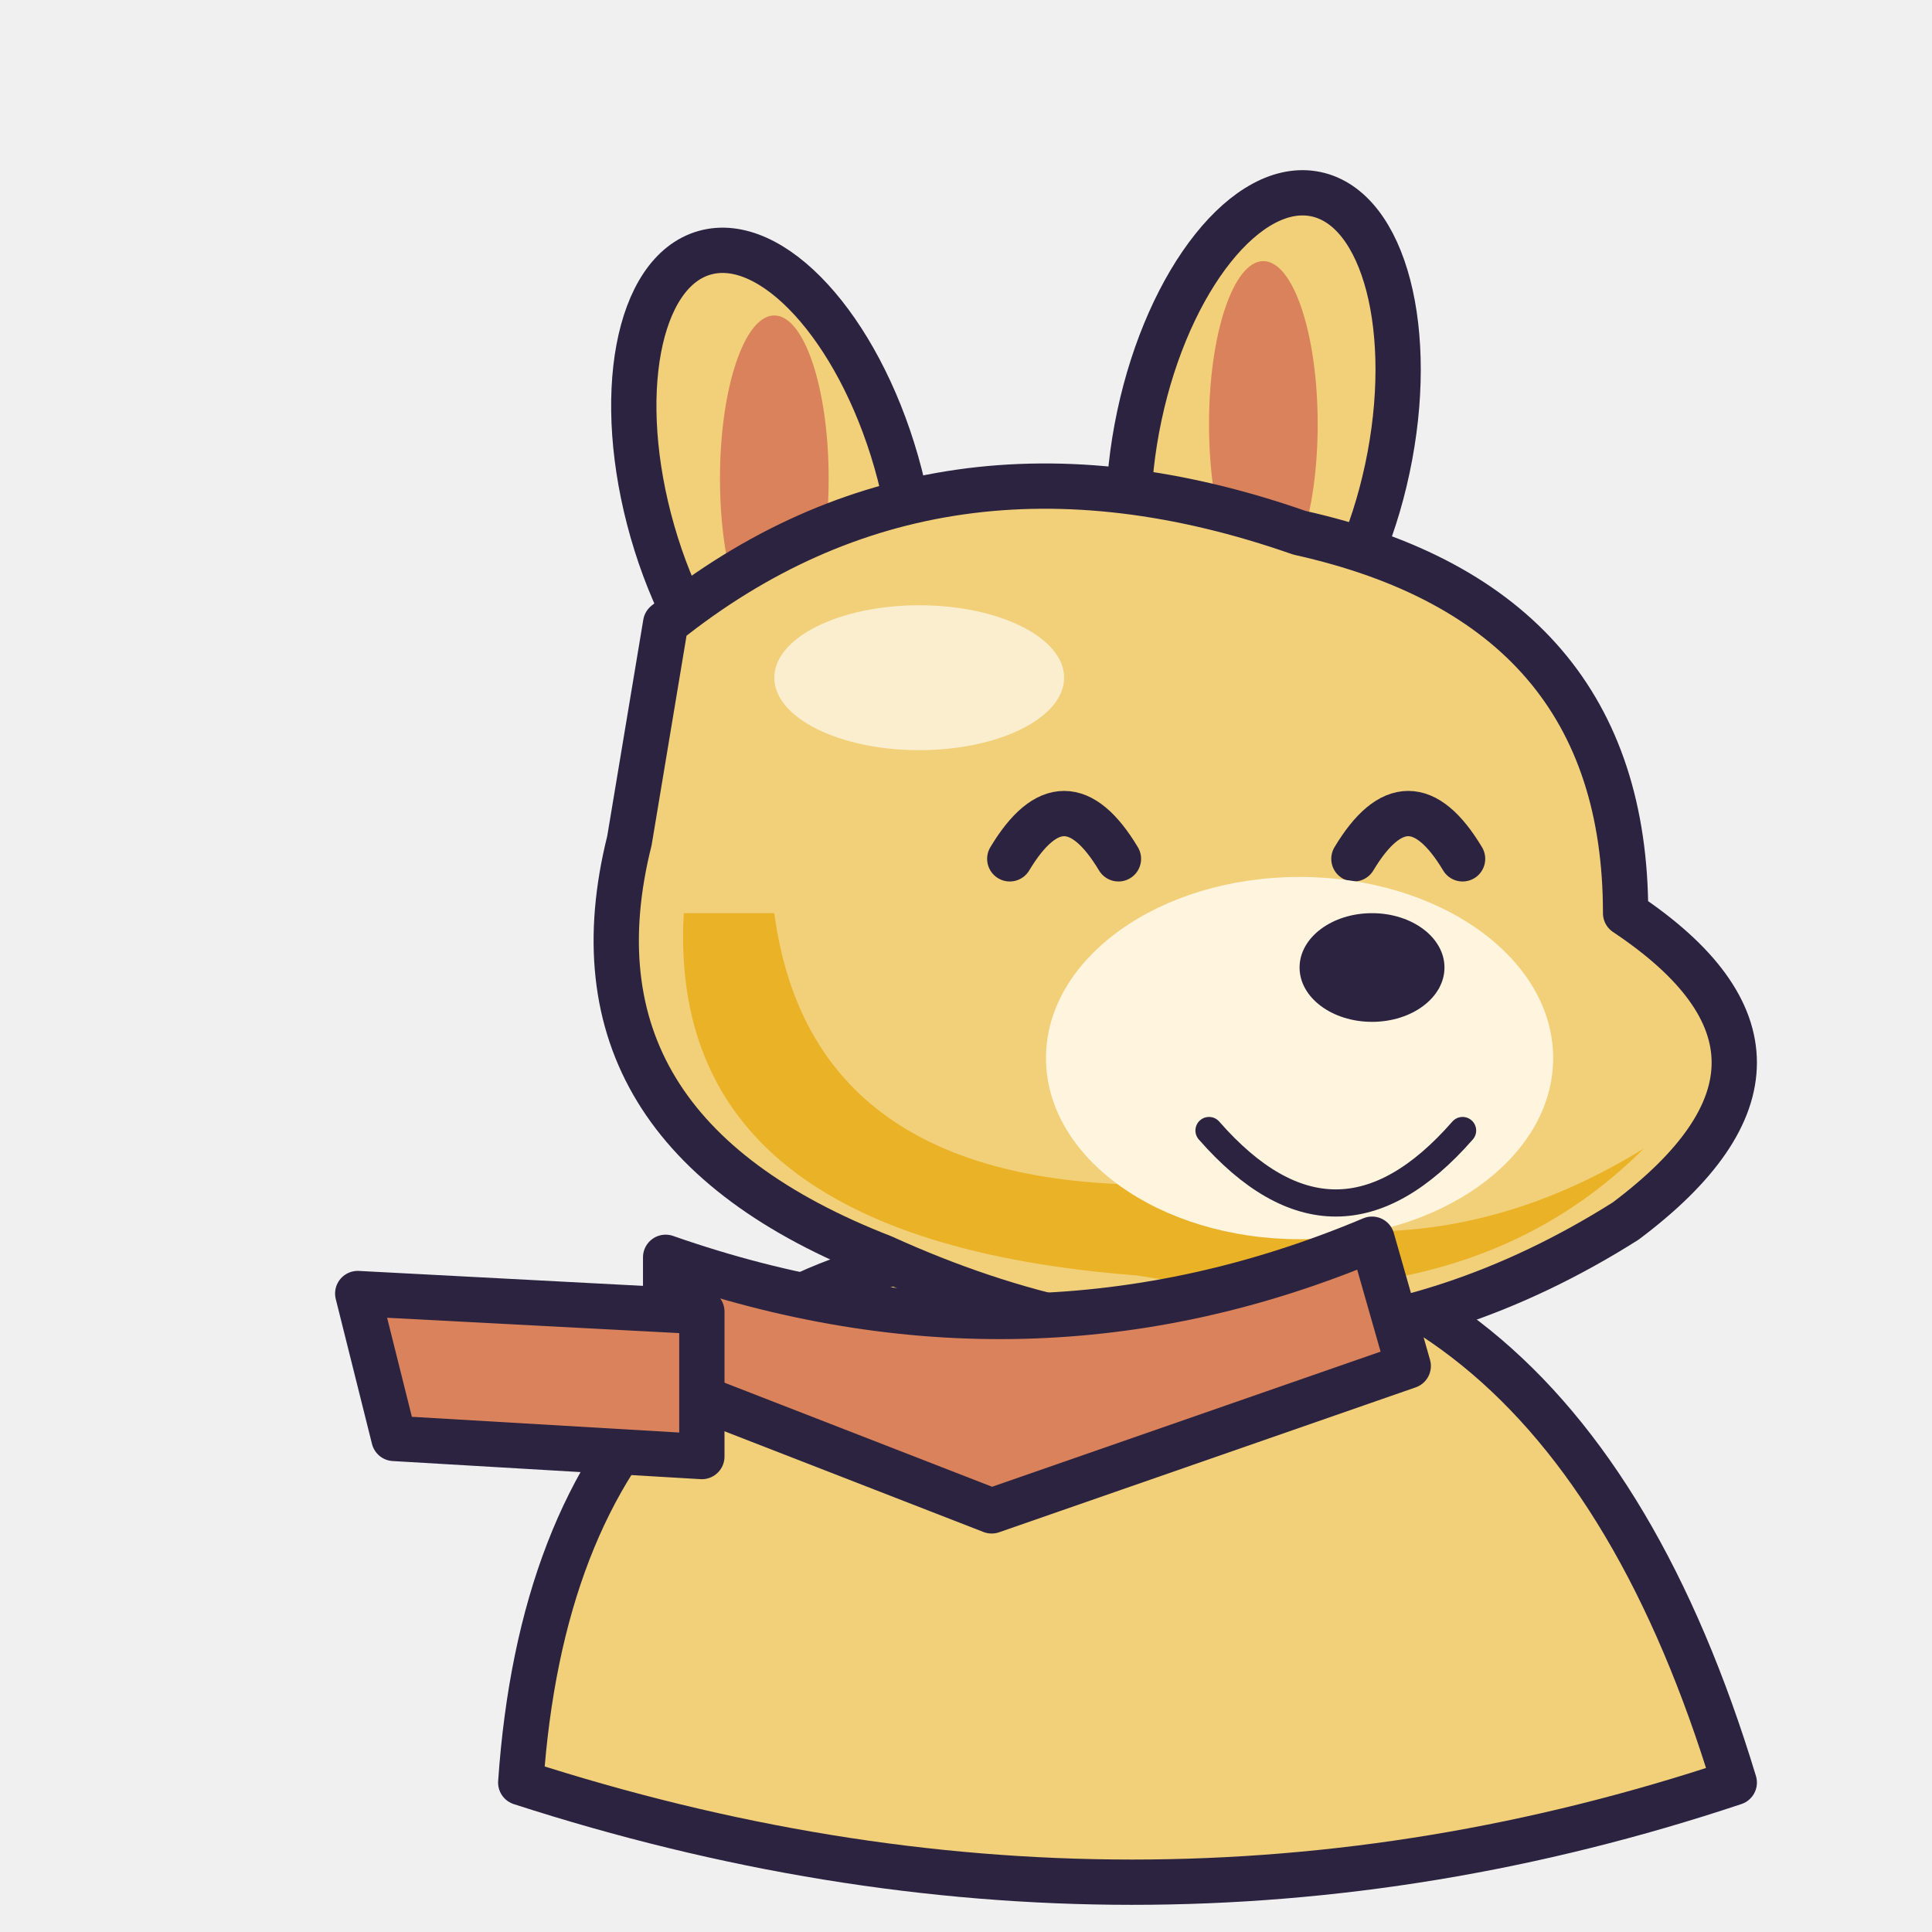
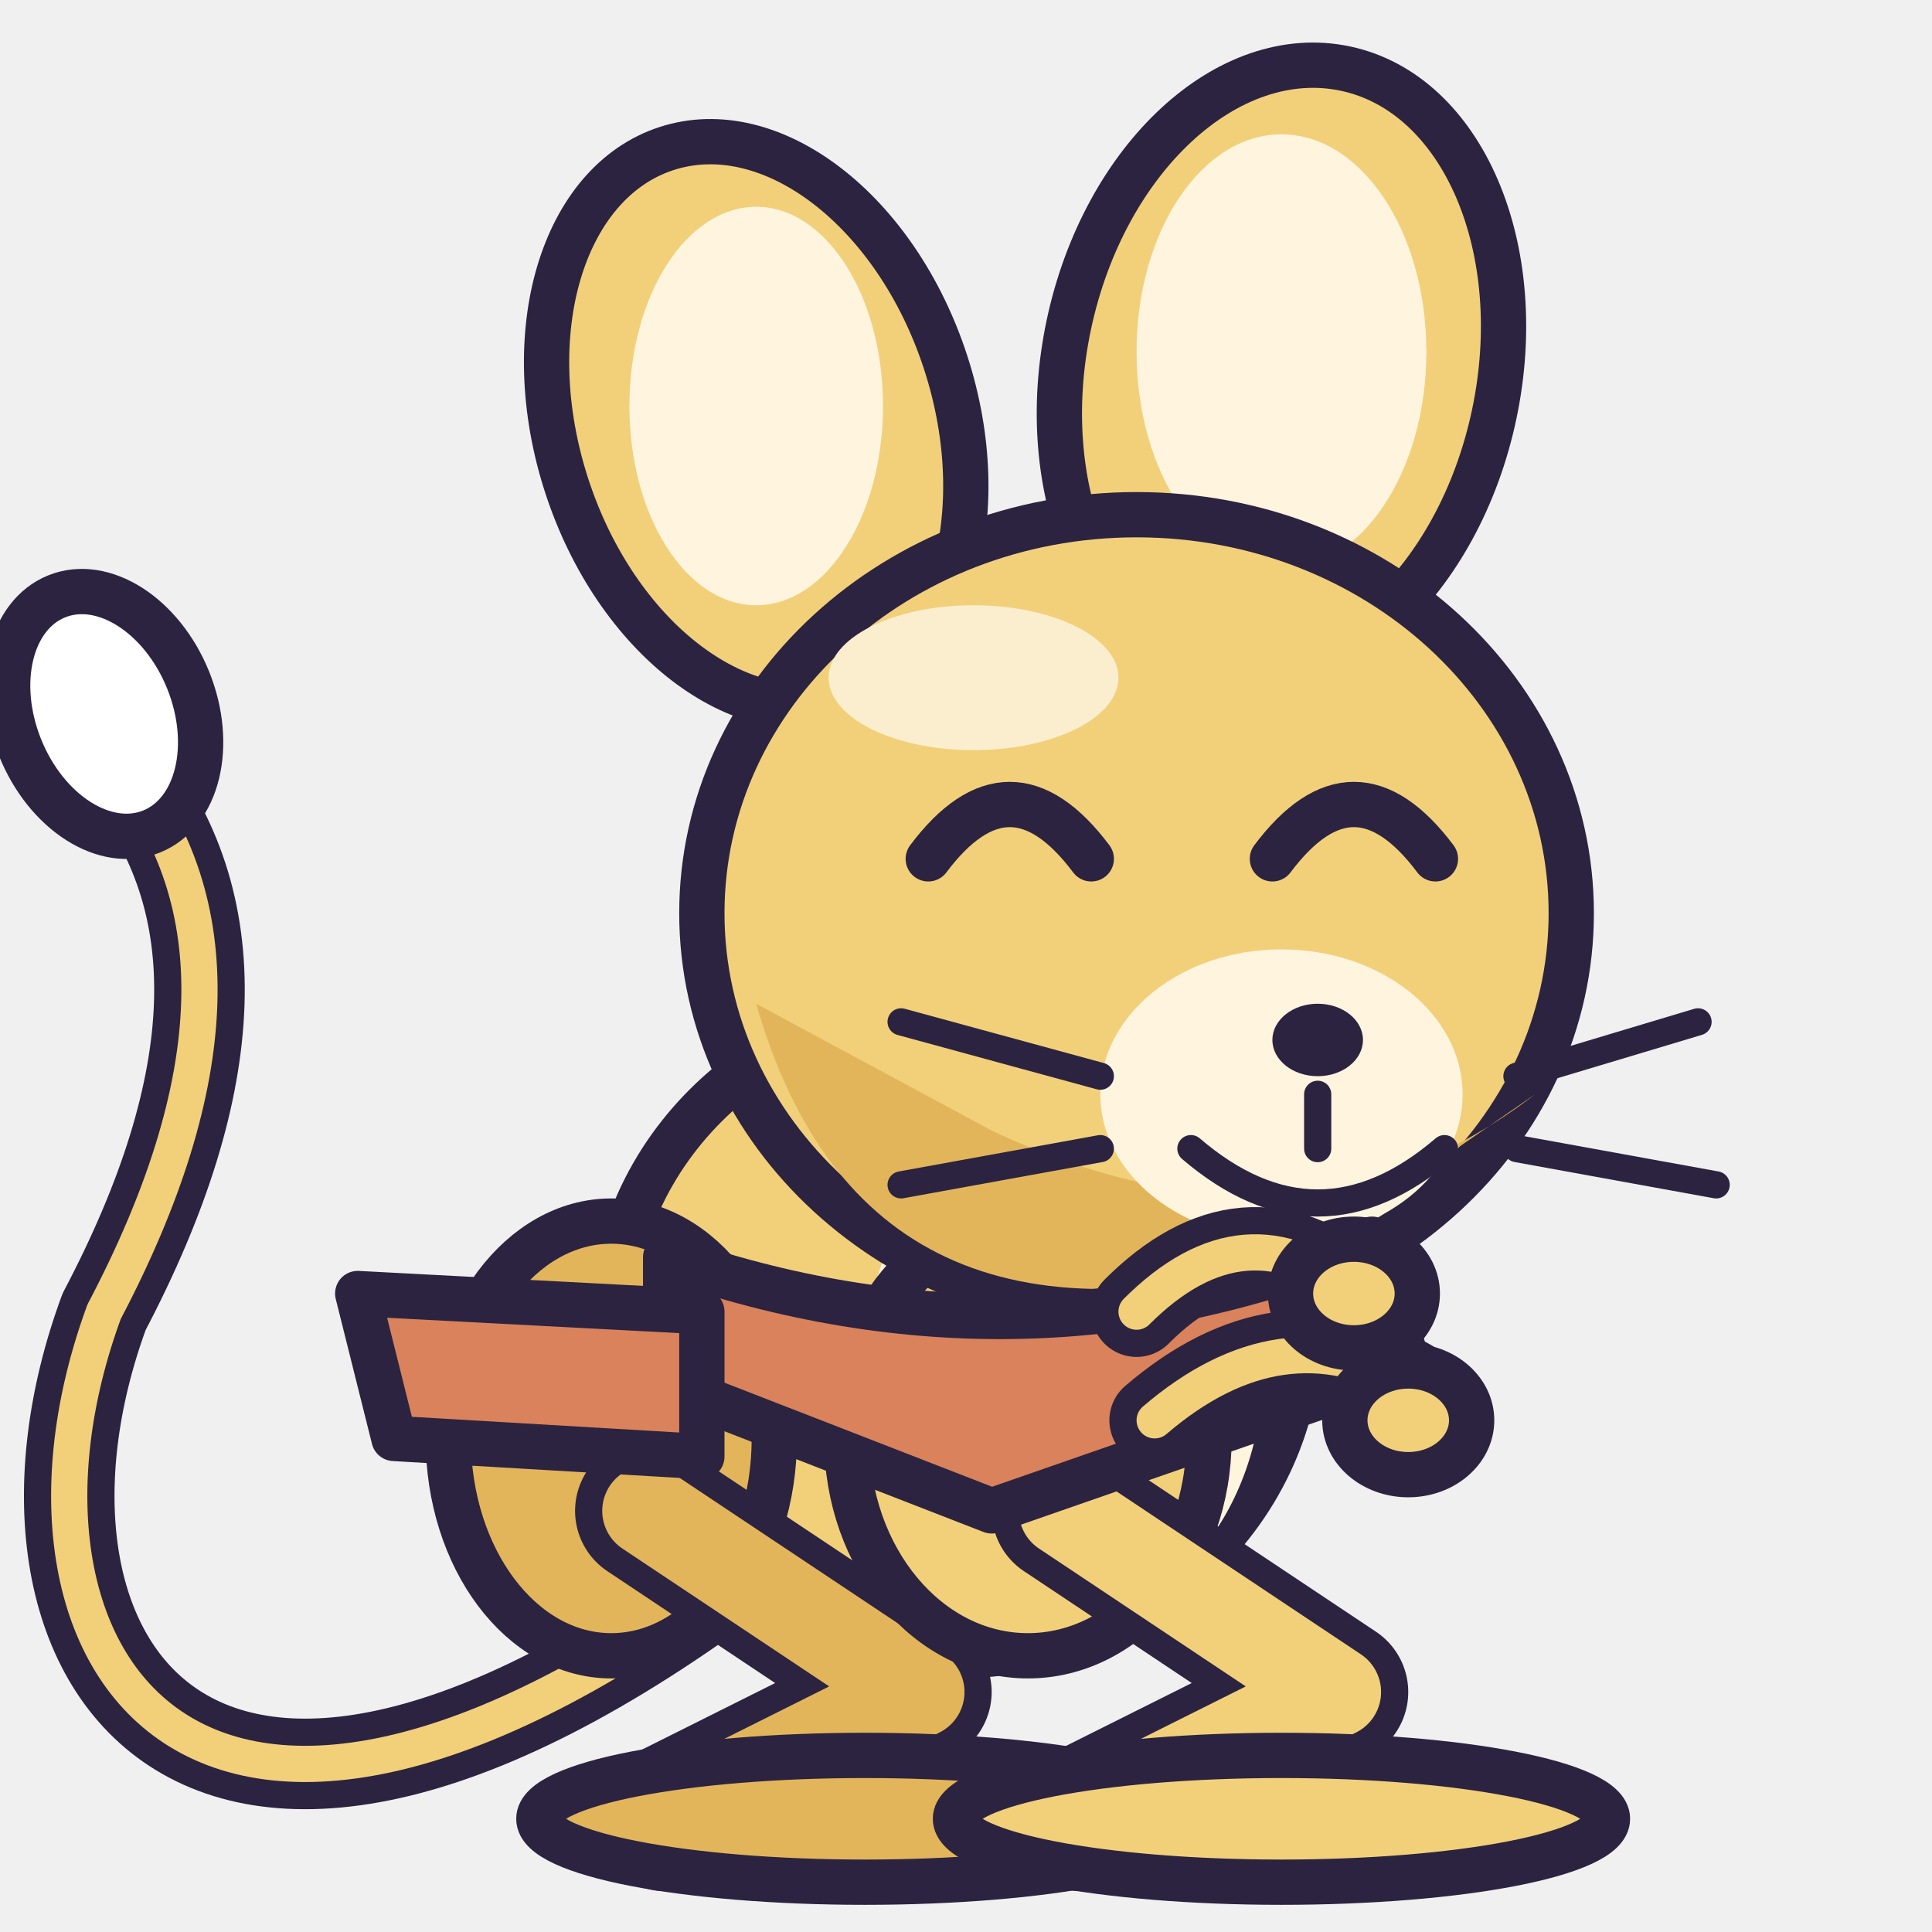
<svg xmlns="http://www.w3.org/2000/svg" version="1.1" viewBox="0 0 512 512" fill="none" stroke="#2B2340" stroke-width="12" stroke-linecap="round" stroke-linejoin="round">
  <g transform="translate(-30 -70) scale(4.8)" stroke-width="2.5">
+     <g id="tail">
+       <path d="M49 100C17 125 5 106 12 87Q22 68 13 57" fill="none" stroke="#2B2340" stroke-width="5" />
+       <path d="M49 100C17 125 5 106 12 87Q22 68 13 57" fill="none" stroke="#F2D07A" stroke-width="2" />
+       <ellipse cx="12" cy="54" rx="5" ry="7" fill="#FFFFFF" transform="rotate(-22 12 54)" />
+     </g>
    <g id="bust">
-       <path d="M35 113Q37 84 65 83Q92 80 102 113Q69 124 35 113Z" fill="#F2D07A" />
+       <g id="body">
+         <ellipse cx="59" cy="88" rx="19" ry="18" fill="#F2D07A" />
+         <ellipse cx="65" cy="90" rx="11" ry="14" fill="#FFF4DE" stroke="none" />
+       </g>
+       <g id="feet">
+         <g transform="translate(0 0)">
+           <ellipse cx="40" cy="94" rx="9" ry="12" fill="#E3B55B" />
+           <path d="M42 98L57 108L43 115" fill="none" stroke="#2B2340" stroke-width="8" />
+           <path d="M42 98L57 108L43 115" fill="none" stroke="#E3B55B" stroke-width="5" />
+           <ellipse cx="54" cy="115" rx="18" ry="3.5" fill="#E3B55B" />
+           <ellipse cx="63" cy="94" rx="10" ry="12" fill="#F2D07A" />
+           <path d="M65 98L80 108L66 115" fill="none" stroke="#2B2340" stroke-width="8" />
+           <path d="M65 98L80 108L66 115" fill="none" stroke="#F2D07A" stroke-width="5" />
+           <ellipse cx="77" cy="115" rx="18" ry="3.5" fill="#F2D07A" />
+         </g>
+       </g>
    </g>
    <g id="head">
-       <ellipse cx="49" cy="42" rx="7" ry="14" fill="#F2D07A" transform="rotate(-16 49 42)" />
-       <ellipse cx="76" cy="39" rx="7" ry="14" fill="#F2D07A" transform="rotate(12 76 39)" />
-       <ellipse cx="49" cy="41" rx="3" ry="9" fill="#D9825B" stroke="none" />
-       <ellipse cx="76" cy="38" rx="3" ry="9" fill="#D9825B" stroke="none" />
-       <path d="M43 49Q58 37 78 44Q96 48 96 65Q108 73 96 82Q77 94 55 84Q37 77 41 61Z" fill="#F2D07A" />
-       <path d="M44 65Q43 83 69 85Q87 88 97 78Q84 86 70 80Q51 80 49 65Z" fill="#EAB226" stroke="none" />
-       <ellipse cx="57" cy="52" rx="8" ry="4" fill="#FAEECE" stroke="none" />
-       <path d="M62 62Q65 57 68 62" fill="none" />
-       <path d="M81 62Q84 57 87 62" fill="none" />
-       <ellipse cx="78" cy="73" rx="14" ry="10" fill="#FFF4DE" stroke="none" />
-       <ellipse cx="82" cy="68" rx="4" ry="3" fill="#2B2340" stroke="none" />
-       <path d="M73 77Q80 85 87 77" fill="none" stroke="#2B2340" stroke-width="1.5" />
+       <ellipse cx="48" cy="38" rx="11" ry="16" fill="#F2D07A" transform="rotate(-18 48 38)" />
+       <ellipse cx="77" cy="35" rx="12" ry="17" fill="#F2D07A" transform="rotate(12 77 35)" />
+       <ellipse cx="48" cy="37" rx="7" ry="11" fill="#FFF4DE" stroke="none" />
+       <ellipse cx="77" cy="34" rx="8" ry="12" fill="#FFF4DE" stroke="none" />
+       <ellipse cx="69" cy="65" rx="24" ry="22" fill="#F2D07A" />
+       <path d="M48 70Q54 91 78 84L91 75Q78 85 61 77Z" fill="#E3B55B" stroke="none" />
+       <ellipse cx="60" cy="52" rx="8" ry="4" fill="#FAEECE" stroke="none" />
+       <ellipse cx="77" cy="75" rx="10" ry="8" fill="#FFF4DE" stroke="none" />
+       <path d="M57.5 62Q62 56 66.5 62" fill="none" />
+       <path d="M76.5 62Q81 56 85.5 62" fill="none" />
+       <ellipse cx="79" cy="72" rx="2.5" ry="2" fill="#2B2340" stroke="none" />
+       <path d="M79 75V78M72 78Q79 84 86 78" fill="none" stroke="#2B2340" stroke-width="1.5" />
+       <path d="M67 74L56 71M67 78L56 80M90 74L100 71M90 78L101 80" fill="none" stroke="#2B2340" stroke-width="1.5" />
    </g>
    <g id="clothing">
      <path d="M43 84Q63 91 82 83L84 90L61 98L43 91Z" fill="#D9825B" />
      <path d="M45 87L26 86L28 94L45 95Z" fill="#D9825B" />
    </g>
    <g id="headwear" />
+     <g id="arm">
+       <path d="M69 87Q75 81 81 86M70 93Q77 87 84 91" fill="none" stroke="#2B2340" stroke-width="5" />
+       <path d="M69 87Q75 81 81 86M70 93Q77 87 84 91" fill="none" stroke="#F2D07A" stroke-width="2" />
+       <ellipse cx="81" cy="86" rx="3.5" ry="3" fill="#F2D07A" />
+       <ellipse cx="84" cy="93" rx="3.5" ry="3" fill="#F2D07A" />
+     </g>
  </g>
</svg>
